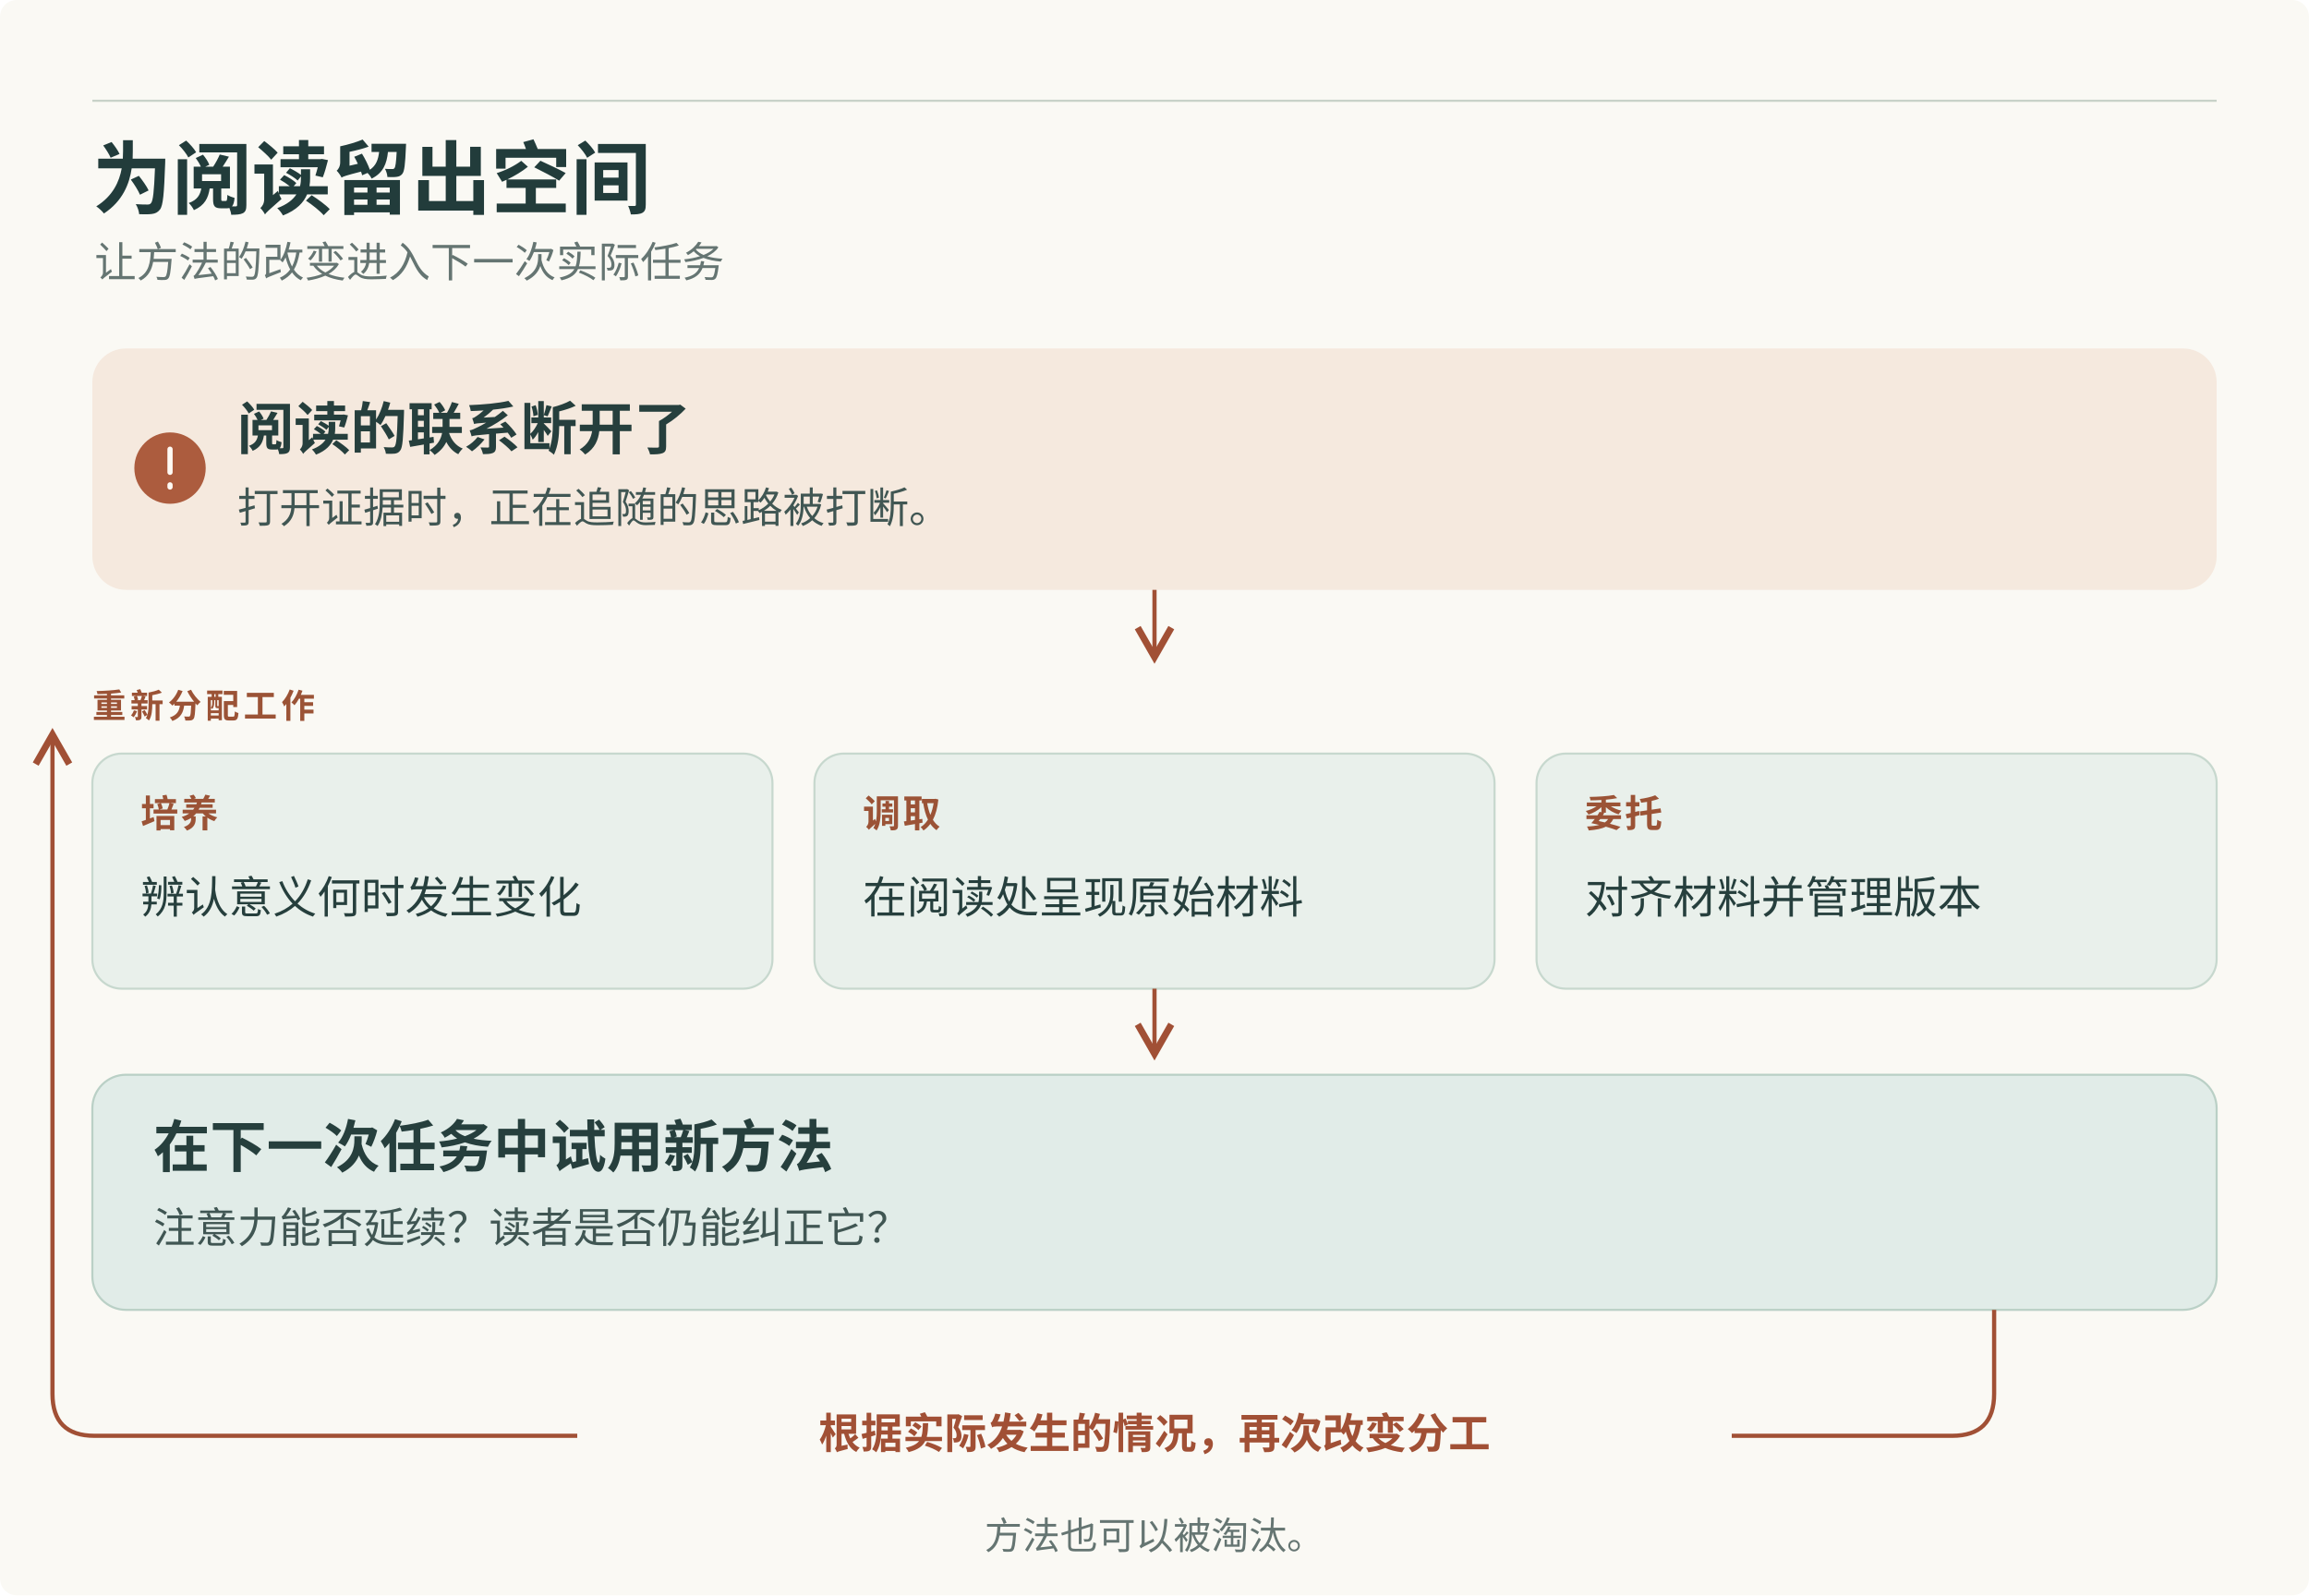
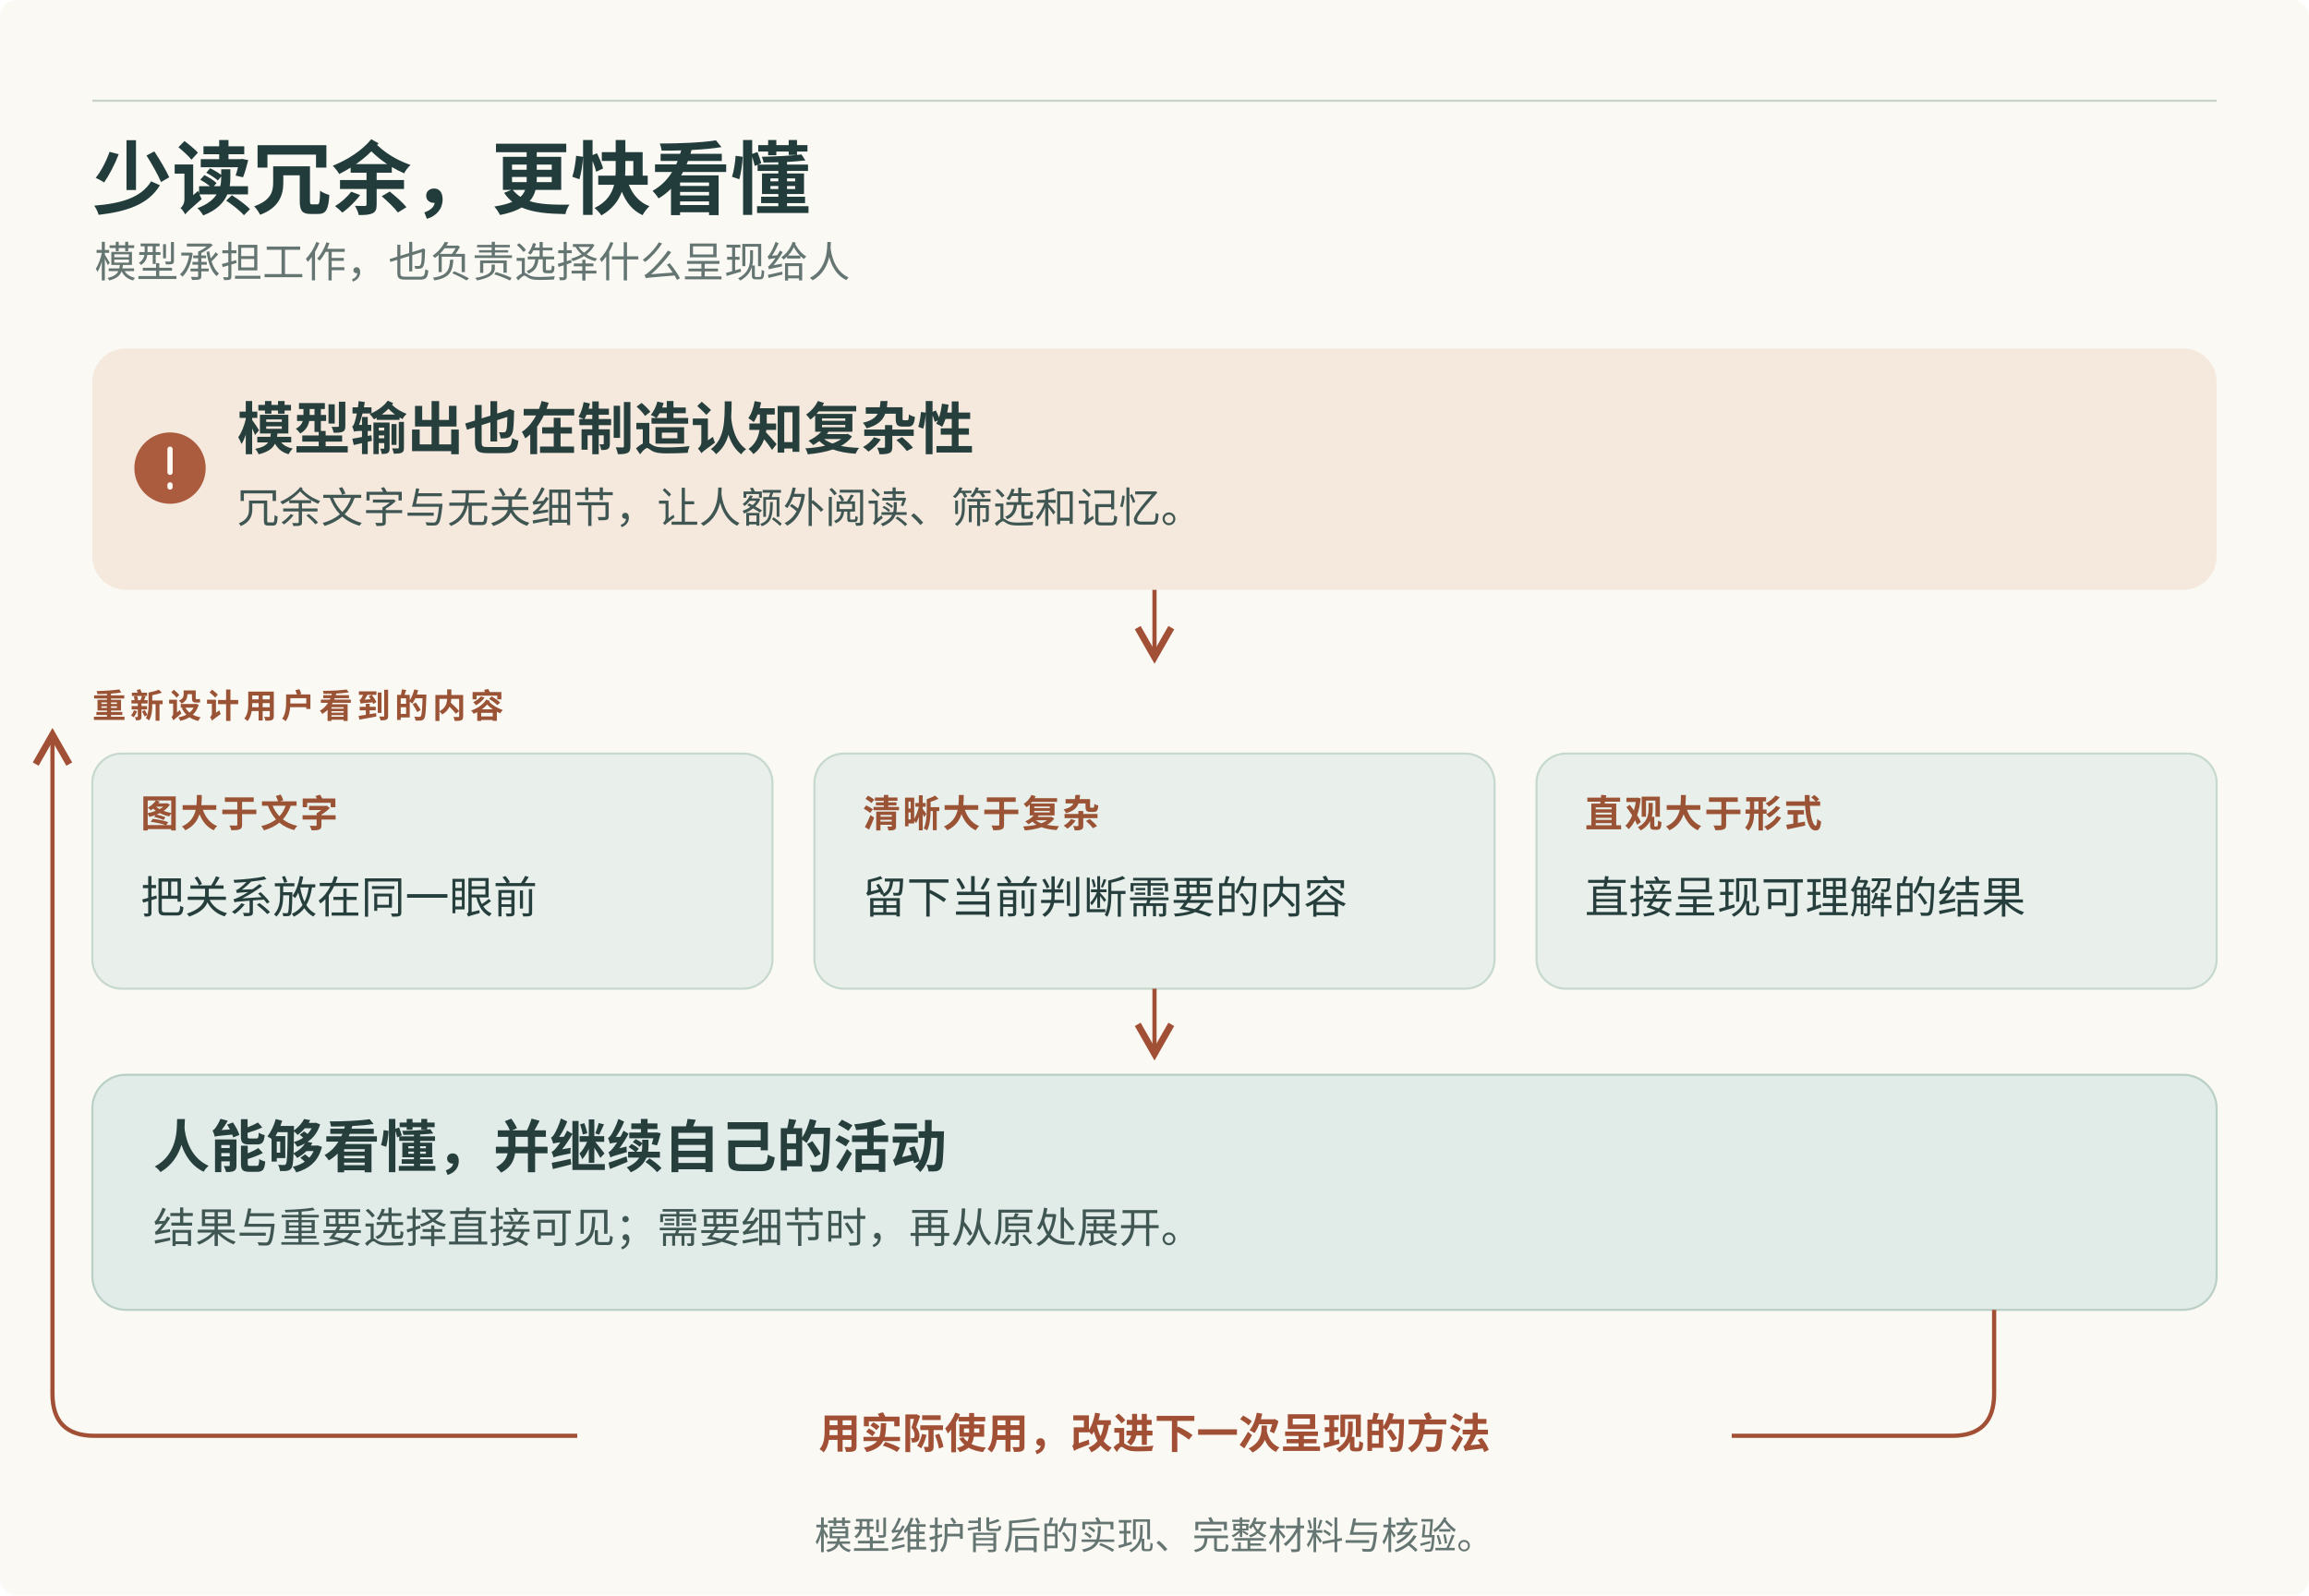
<svg xmlns="http://www.w3.org/2000/svg" role="img" aria-labelledby="title desc" viewBox="0 0 1100 760">
  <style>text{font-family:"PingFang SC","Noto Sans CJK SC","Microsoft YaHei",sans-serif}.title{font-size:38px;font-weight:600;fill:#223c3b}.subtitle{font-size:20px;fill:#657572}.eyebrow{font-size:16px;font-weight:700;letter-spacing:2px;fill:#9b5336}.heading{font-size:27px;font-weight:600;fill:#263f3d}.body{font-size:20px;fill:#405653}.cardtitle{font-size:18px;font-weight:700;letter-spacing:1px;fill:#9b5336}.cardbody{font-size:21px;fill:#263f3d}.small{font-size:18px;fill:#657572}.return{font-size:20px;font-weight:600;fill:#a15035}</style>
  <defs>
    <marker id="arrow" markerWidth="10" markerHeight="10" refX="8" refY="5" orient="auto">
      <path d="M1 1L8 5L1 9" fill="none" stroke="#a15035" stroke-width="1.6" />
    </marker>
  </defs>
  <rect width="1100" height="760" rx="8" fill="#faf9f4" />
  <path d="M44 48H1056" stroke="#c8d2c8" />
-   <text x="44" y="99" class="title">为阅读留出空间</text>
-   <text x="45" y="132" class="subtitle">让方法的改变进入下一次实际任务</text>
+   <text x="44" y="99" class="title">少读冗余，更快看懂</text>
+   <text x="45" y="132" class="subtitle">模型承担工作，也负责选择什么呈现给人</text>
  <rect x="44" y="166" width="1012" height="115" rx="16" fill="#f5e9de" />
  <circle cx="81" cy="223" r="17" fill="#ac5c3e" />
  <path d="M81 214v11m0 6v1" stroke="#fffaf4" stroke-width="2.5" stroke-linecap="round" />
-   <text x="113" y="214" class="heading">阅读的联系断开了</text>
-   <text x="113" y="249" class="body">打开证据时，正在追随的思路被打断。</text>
+   <text x="113" y="214" class="heading">模型输出也在制造认知复杂性</text>
+   <text x="113" y="249" class="body">冗余文字与无关细节，让人额外阅读、筛选和记忆。</text>
  <path d="M550 281V313" fill="none" stroke="#a15035" stroke-width="2" marker-end="url(#arrow)" />
-   <text x="44" y="342" class="eyebrow">重新分配工作</text>
+   <text x="44" y="342" class="eyebrow">重新设计用户看到的内容</text>
  <rect x="44" y="359" width="324" height="112" rx="14" fill="#e9f0eb" stroke="#c7d8ce" />
-   <text x="67" y="394" class="cardtitle">培养</text>
-   <text x="67" y="435" class="cardbody">辨认意义何时发生变化</text>
+   <text x="67" y="394" class="cardtitle">图大于文字</text>
+   <text x="67" y="435" class="cardbody">把关系放在同一眼前</text>
  <rect x="388" y="359" width="324" height="112" rx="14" fill="#e9f0eb" stroke="#c7d8ce" />
-   <text x="411" y="394" class="cardtitle">调取</text>
-   <text x="411" y="435" class="cardbody">在阅读处呈现原始材料</text>
+   <text x="411" y="394" class="cardtitle">清晰大于复杂</text>
+   <text x="411" y="435" class="cardbody">留下当前判断需要的内容</text>
  <rect x="732" y="359" width="324" height="112" rx="14" fill="#e9f0eb" stroke="#c7d8ce" />
-   <text x="755" y="394" class="cardtitle">委托</text>
-   <text x="755" y="435" class="cardbody">对齐材料并管理版本</text>
+   <text x="755" y="394" class="cardtitle">直观大于形式</text>
+   <text x="755" y="435" class="cardbody">直接呈现可理解的结果</text>
  <path d="M550 471V502" fill="none" stroke="#a15035" stroke-width="2" marker-end="url(#arrow)" />
  <rect x="44" y="512" width="1012" height="112" rx="16" fill="#e1ece8" stroke="#bad0c6" />
-   <text x="73" y="556" class="heading">在下一次任务中试用新方法</text>
-   <text x="73" y="592" class="body">注意力能否延续？读者是否仍能纠正它？</text>
+   <text x="73" y="556" class="heading">人能够看懂，并继续自己的活动</text>
+   <text x="73" y="592" class="body">结果与重要选择直接可见；需要细节时，再从原处展开。</text>
  <path d="M950 624V664Q950 684 930 684H45Q25 684 25 664V350" fill="none" stroke="#a15035" stroke-width="2" marker-end="url(#arrow)" />
  <rect x="275" y="664" width="550" height="39" rx="9" fill="#faf9f4" />
-   <text text-anchor="middle" x="550" y="690" class="return">根据实际发生的情况，再次改变分工</text>
-   <text text-anchor="middle" x="550" y="738" class="small">方法也可以被淘汰。</text>
+   <text text-anchor="middle" x="550" y="690" class="return">用实际使用，改进下一次呈现的方法</text>
+   <text text-anchor="middle" x="550" y="738" class="small">模型维护背后的实现、完整材料与核验。</text>
</svg>
